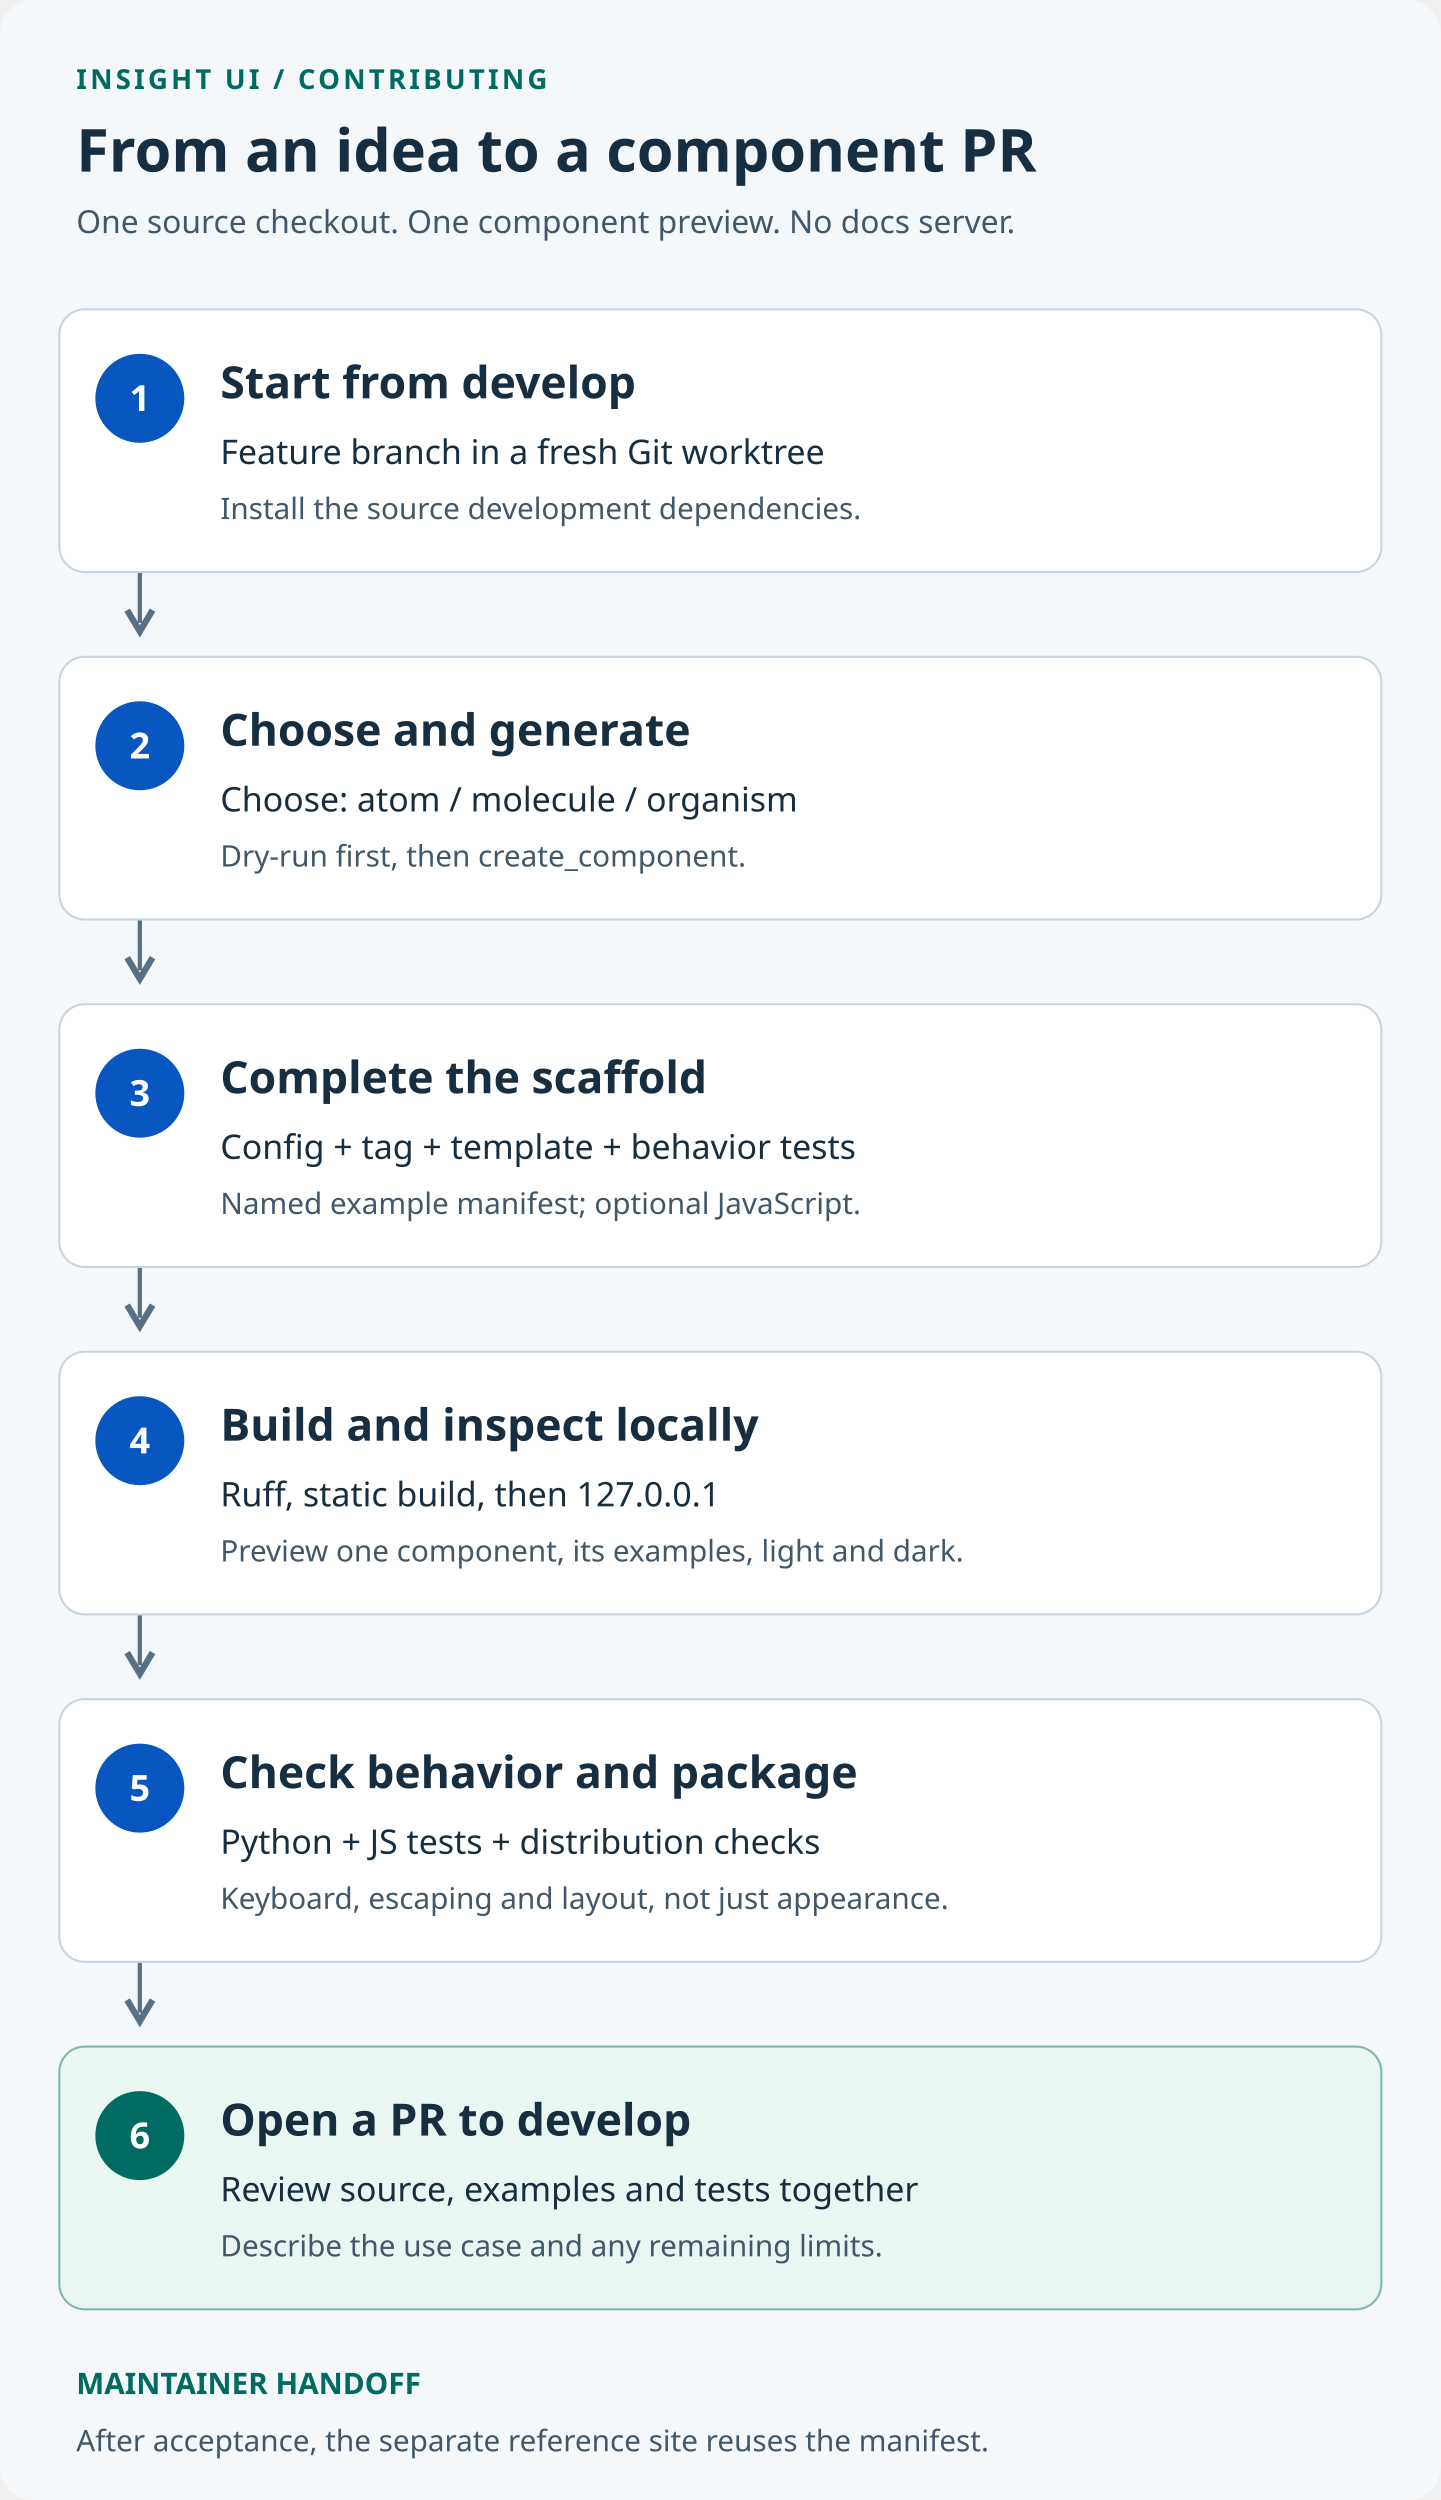
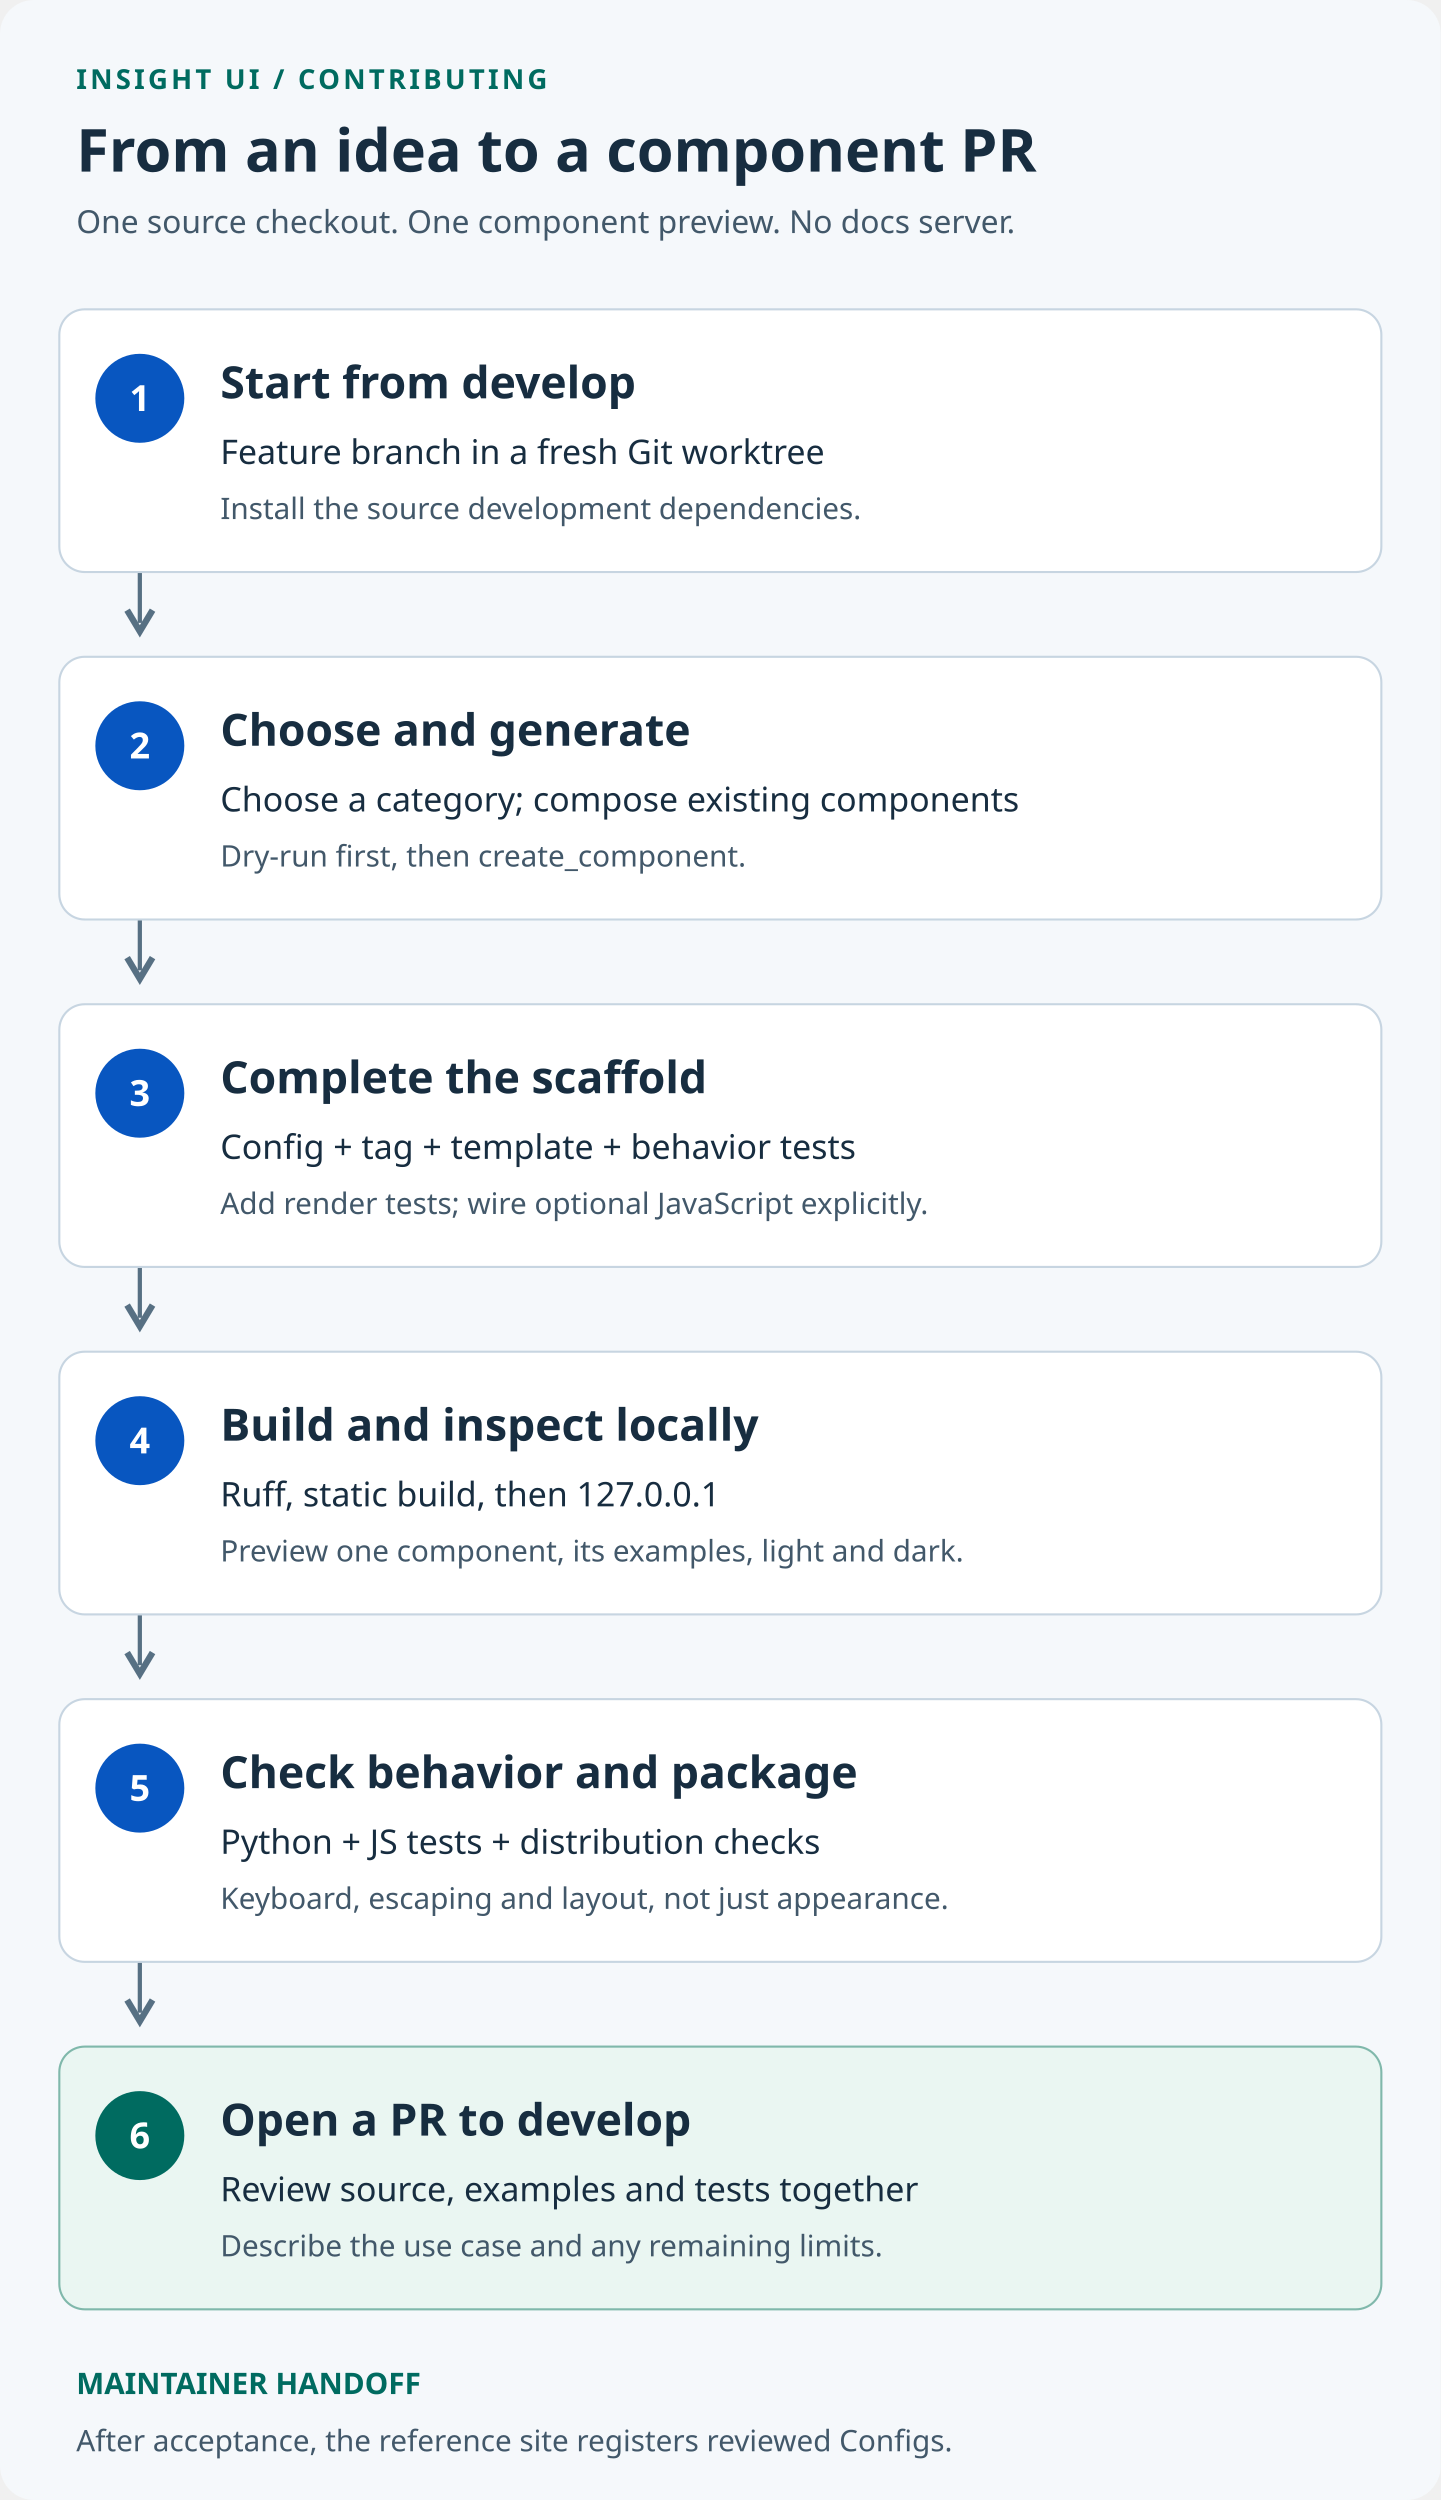
<svg xmlns="http://www.w3.org/2000/svg" viewBox="0 0 680 1180" width="680" height="1180" role="img" aria-labelledby="workflow-title workflow-desc">
  <defs>
    <marker id="arrow" markerWidth="8" markerHeight="8" refX="4" refY="4" orient="auto">
      <path d="M1 1 L6 4 L1 7" fill="none" stroke="#577083" stroke-width="1.5" />
    </marker>
  </defs>
  <rect width="680" height="1180" rx="16" fill="#f5f8fb" />
  <g font-family="Verdana, sans-serif" fill="#172d40">
    <text x="36" y="42" font-size="13" font-weight="700" letter-spacing="1.5" fill="#006b60">INSIGHT UI / CONTRIBUTING</text>
    <text x="36" y="81" font-size="28" font-weight="700">From an idea to a component PR</text>
    <text x="36" y="110" font-size="15" fill="#42586a">One source checkout. One component preview. No docs server.</text>
    <g stroke="#577083" stroke-width="2" fill="none" marker-end="url(#arrow)">
      <path d="M66 270 V294" />
      <path d="M66 434 V458" />
      <path d="M66 598 V622" />
      <path d="M66 762 V786" />
      <path d="M66 926 V950" />
    </g>
    <rect x="28" y="146" width="624" height="124" rx="12" fill="#ffffff" stroke="#c7d5e1" />
    <circle cx="66" cy="188" r="21" fill="#0856c0" />
    <text x="66" y="194" font-size="17" font-weight="700" text-anchor="middle" fill="#ffffff">1</text>
    <text x="104" y="188" font-size="21" font-weight="700">Start from develop</text>
    <text x="104" y="219" font-size="16">Feature branch in a fresh Git worktree</text>
    <text x="104" y="245" font-size="14" fill="#42586a">Install the source development dependencies.</text>
    <rect x="28" y="310" width="624" height="124" rx="12" fill="#ffffff" stroke="#c7d5e1" />
    <circle cx="66" cy="352" r="21" fill="#0856c0" />
    <text x="66" y="358" font-size="17" font-weight="700" text-anchor="middle" fill="#ffffff">2</text>
    <text x="104" y="352" font-size="21" font-weight="700">Choose and generate</text>
-     <text x="104" y="383" font-size="16">Choose: atom / molecule / organism</text>
+     <text x="104" y="383" font-size="16">Choose a category; compose existing components</text>
    <text x="104" y="409" font-size="14" fill="#42586a">Dry-run first, then create_component.</text>
    <rect x="28" y="474" width="624" height="124" rx="12" fill="#ffffff" stroke="#c7d5e1" />
    <circle cx="66" cy="516" r="21" fill="#0856c0" />
    <text x="66" y="522" font-size="17" font-weight="700" text-anchor="middle" fill="#ffffff">3</text>
    <text x="104" y="516" font-size="21" font-weight="700">Complete the scaffold</text>
    <text x="104" y="547" font-size="16">Config + tag + template + behavior tests</text>
-     <text x="104" y="573" font-size="14" fill="#42586a">Named example manifest; optional JavaScript.</text>
+     <text x="104" y="573" font-size="14" fill="#42586a">Add render tests; wire optional JavaScript explicitly.</text>
    <rect x="28" y="638" width="624" height="124" rx="12" fill="#ffffff" stroke="#c7d5e1" />
    <circle cx="66" cy="680" r="21" fill="#0856c0" />
    <text x="66" y="686" font-size="17" font-weight="700" text-anchor="middle" fill="#ffffff">4</text>
    <text x="104" y="680" font-size="21" font-weight="700">Build and inspect locally</text>
    <text x="104" y="711" font-size="16">Ruff, static build, then 127.0.0.1</text>
    <text x="104" y="737" font-size="14" fill="#42586a">Preview one component, its examples, light and dark.</text>
    <rect x="28" y="802" width="624" height="124" rx="12" fill="#ffffff" stroke="#c7d5e1" />
    <circle cx="66" cy="844" r="21" fill="#0856c0" />
    <text x="66" y="850" font-size="17" font-weight="700" text-anchor="middle" fill="#ffffff">5</text>
    <text x="104" y="844" font-size="21" font-weight="700">Check behavior and package</text>
    <text x="104" y="875" font-size="16">Python + JS tests + distribution checks</text>
    <text x="104" y="901" font-size="14" fill="#42586a">Keyboard, escaping and layout, not just appearance.</text>
    <rect x="28" y="966" width="624" height="124" rx="12" fill="#eaf6f2" stroke="#80b8ab" />
    <circle cx="66" cy="1008" r="21" fill="#006b60" />
    <text x="66" y="1014" font-size="17" font-weight="700" text-anchor="middle" fill="#ffffff">6</text>
    <text x="104" y="1008" font-size="21" font-weight="700">Open a PR to develop</text>
    <text x="104" y="1039" font-size="16">Review source, examples and tests together</text>
    <text x="104" y="1065" font-size="14" fill="#42586a">Describe the use case and any remaining limits.</text>
    <text x="36" y="1130" font-size="14" font-weight="700" fill="#006b60">MAINTAINER HANDOFF</text>
-     <text x="36" y="1157" font-size="14" fill="#42586a">After acceptance, the separate reference site reuses the manifest.</text>
+     <text x="36" y="1157" font-size="14" fill="#42586a">After acceptance, the reference site registers reviewed Configs.</text>
  </g>
</svg>
